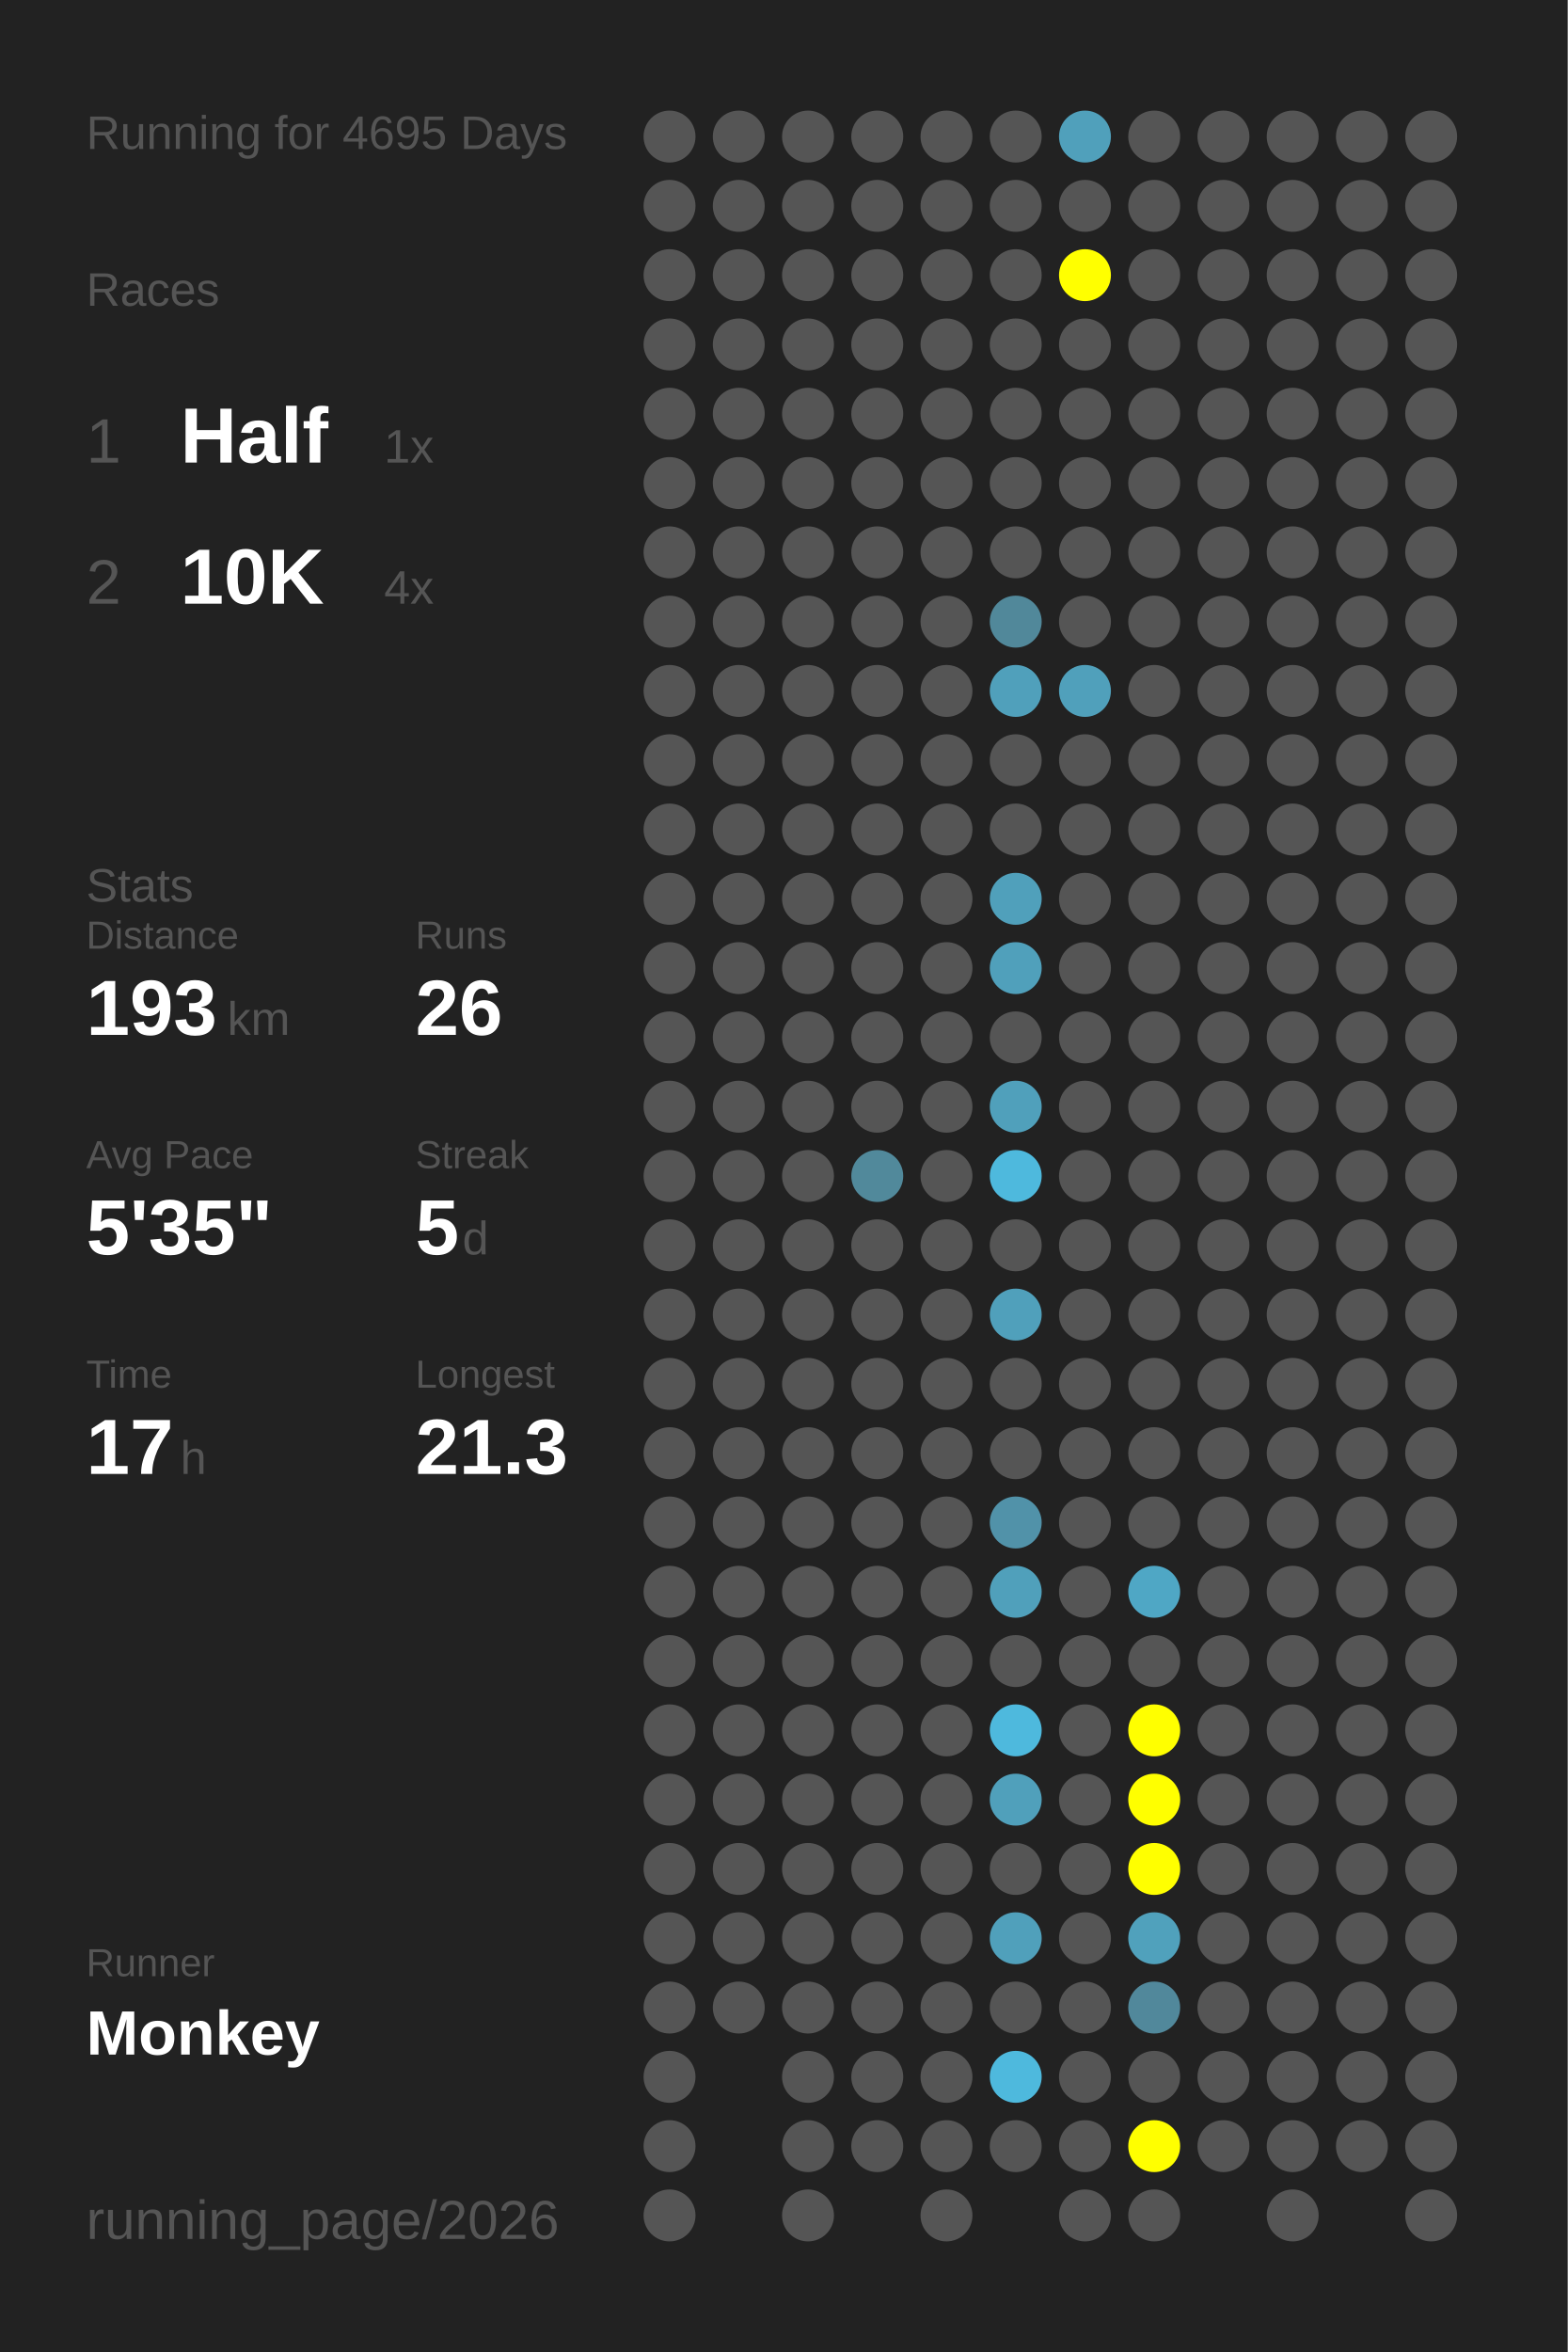
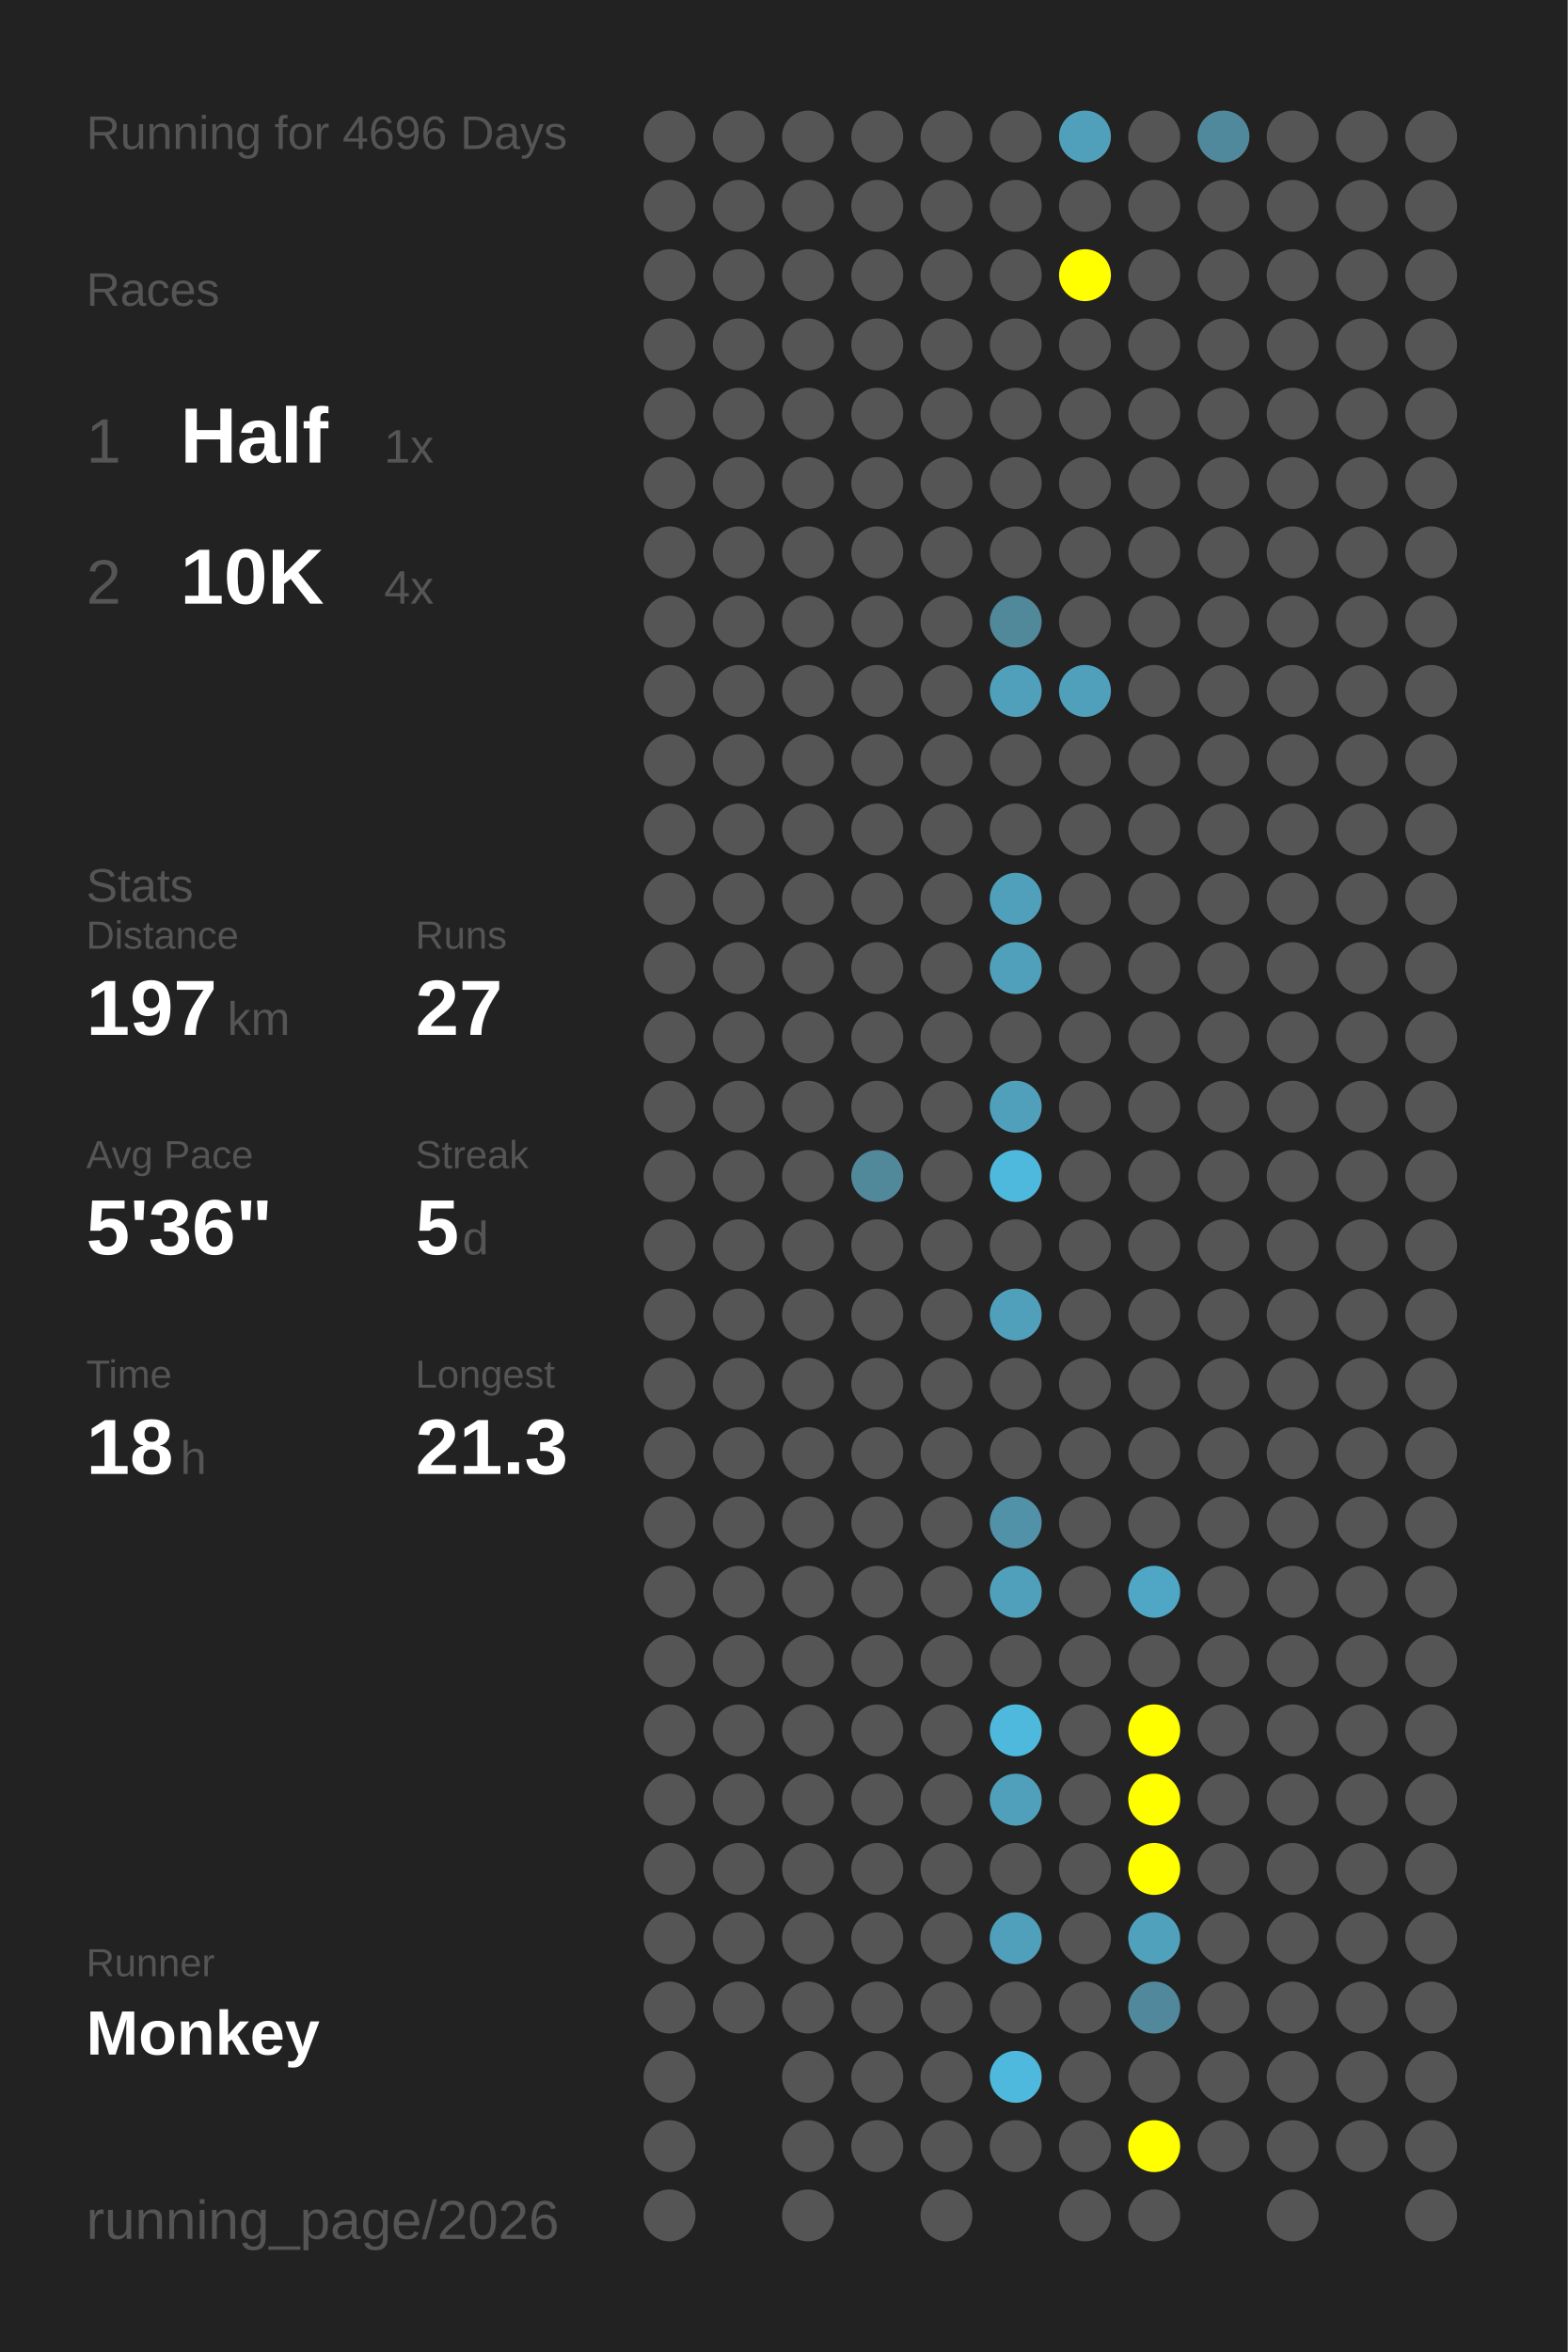
<svg xmlns="http://www.w3.org/2000/svg" baseProfile="full" height="300mm" version="1.1" viewBox="0,0,200,300" width="200mm">
  <defs />
  <rect fill="#222222" height="300" width="200" x="0" y="0" />
-   <text fill="#555555" style="font-size:6px; font-family:Arial;" x="11" y="19">Running for 4695 Days</text>
+   <text fill="#555555" style="font-size:6px; font-family:Arial;" x="11" y="19">Running for 4696 Days</text>
  <text fill="#555555" style="font-size:6px; font-family:Arial;" x="11" y="39">Races</text>
  <text fill="#555555" style="font-size:8px; font-family:Arial;" x="11" y="59">1</text>
  <text fill="#FFFFFF" style="font-size:10px; font-family:Arial; font-weight:bold;" x="23" y="59">Half</text>
  <text fill="#555555" style="font-size:6px; font-family:Arial;" x="49" y="59">1x</text>
  <text fill="#555555" style="font-size:8px; font-family:Arial;" x="11" y="77">2</text>
  <text fill="#FFFFFF" style="font-size:10px; font-family:Arial; font-weight:bold;" x="23" y="77">10K</text>
  <text fill="#555555" style="font-size:6px; font-family:Arial;" x="49" y="77">4x</text>
  <text fill="#555555" style="font-size:6px; font-family:Arial;" x="11" y="115">Stats</text>
  <text fill="#555555" style="font-size:5px; font-family:Arial;" x="11" y="121">Distance</text>
-   <text fill="#FFFFFF" style="font-size:10px; font-family:Arial; font-weight:bold;" x="11" y="132">193</text>
+   <text fill="#FFFFFF" style="font-size:10px; font-family:Arial; font-weight:bold;" x="11" y="132">197</text>
  <text fill="#555555" style="font-size:6px; font-family:Arial;" x="29" y="132">km</text>
  <text fill="#555555" style="font-size:5px; font-family:Arial;" x="53" y="121">Runs</text>
-   <text fill="#FFFFFF" style="font-size:10px; font-family:Arial; font-weight:bold;" x="53" y="132">26</text>
+   <text fill="#FFFFFF" style="font-size:10px; font-family:Arial; font-weight:bold;" x="53" y="132">27</text>
  <text fill="#555555" style="font-size:5px; font-family:Arial;" x="11" y="149">Avg Pace</text>
-   <text fill="#FFFFFF" style="font-size:10px; font-family:Arial; font-weight:bold;" x="11" y="160">5'35"</text>
+   <text fill="#FFFFFF" style="font-size:10px; font-family:Arial; font-weight:bold;" x="11" y="160">5'36"</text>
  <text fill="#555555" style="font-size:5px; font-family:Arial;" x="53" y="149">Streak</text>
  <text fill="#FFFFFF" style="font-size:10px; font-family:Arial; font-weight:bold;" x="53" y="160">5</text>
  <text fill="#555555" style="font-size:6px; font-family:Arial;" x="59" y="160">d</text>
  <text fill="#555555" style="font-size:5px; font-family:Arial;" x="11" y="177">Time</text>
-   <text fill="#FFFFFF" style="font-size:10px; font-family:Arial; font-weight:bold;" x="11" y="188">17</text>
+   <text fill="#FFFFFF" style="font-size:10px; font-family:Arial; font-weight:bold;" x="11" y="188">18</text>
  <text fill="#555555" style="font-size:6px; font-family:Arial;" x="23" y="188">h</text>
  <text fill="#555555" style="font-size:5px; font-family:Arial;" x="53" y="177">Longest</text>
  <text fill="#FFFFFF" style="font-size:10px; font-family:Arial; font-weight:bold;" x="53" y="188">21.3</text>
  <text fill="#555555" style="font-size:5px; font-family:Arial;" x="11" y="252.065">Runner</text>
  <text fill="#FFFFFF" style="font-size:8px; font-family:Arial; font-weight:bold;" x="11" y="262.065">Monkey</text>
  <text fill="#555555" style="font-size:7px; font-family:Arial;" x="11" y="285.581">running_page/2026</text>
  <circle cx="85.417" cy="17.419" fill="#555555" r="3.312" />
  <circle cx="85.417" cy="26.258" fill="#555555" r="3.312" />
  <circle cx="85.417" cy="35.097" fill="#555555" r="3.312" />
  <circle cx="85.417" cy="43.935" fill="#555555" r="3.312" />
  <circle cx="85.417" cy="52.774" fill="#555555" r="3.312" />
  <circle cx="85.417" cy="61.613" fill="#555555" r="3.312" />
  <circle cx="85.417" cy="70.452" fill="#555555" r="3.312" />
  <circle cx="85.417" cy="79.29" fill="#555555" r="3.312" />
  <circle cx="85.417" cy="88.129" fill="#555555" r="3.312" />
  <circle cx="85.417" cy="96.968" fill="#555555" r="3.312" />
  <circle cx="85.417" cy="105.806" fill="#555555" r="3.312" />
  <circle cx="85.417" cy="114.645" fill="#555555" r="3.312" />
  <circle cx="85.417" cy="123.484" fill="#555555" r="3.312" />
  <circle cx="85.417" cy="132.323" fill="#555555" r="3.312" />
  <circle cx="85.417" cy="141.161" fill="#555555" r="3.312" />
  <circle cx="85.417" cy="150" fill="#555555" r="3.312" />
  <circle cx="85.417" cy="158.839" fill="#555555" r="3.312" />
  <circle cx="85.417" cy="167.677" fill="#555555" r="3.312" />
  <circle cx="85.417" cy="176.516" fill="#555555" r="3.312" />
  <circle cx="85.417" cy="185.355" fill="#555555" r="3.312" />
  <circle cx="85.417" cy="194.194" fill="#555555" r="3.312" />
  <circle cx="85.417" cy="203.032" fill="#555555" r="3.312" />
  <circle cx="85.417" cy="211.871" fill="#555555" r="3.312" />
  <circle cx="85.417" cy="220.71" fill="#555555" r="3.312" />
  <circle cx="85.417" cy="229.548" fill="#555555" r="3.312" />
  <circle cx="85.417" cy="238.387" fill="#555555" r="3.312" />
  <circle cx="85.417" cy="247.226" fill="#555555" r="3.312" />
  <circle cx="85.417" cy="256.065" fill="#555555" r="3.312" />
  <circle cx="85.417" cy="264.903" fill="#555555" r="3.312" />
  <circle cx="85.417" cy="273.742" fill="#555555" r="3.312" />
  <circle cx="85.417" cy="282.581" fill="#555555" r="3.312" />
  <circle cx="94.25" cy="17.419" fill="#555555" r="3.312" />
  <circle cx="94.25" cy="26.258" fill="#555555" r="3.312" />
  <circle cx="94.25" cy="35.097" fill="#555555" r="3.312" />
  <circle cx="94.25" cy="43.935" fill="#555555" r="3.312" />
  <circle cx="94.25" cy="52.774" fill="#555555" r="3.312" />
  <circle cx="94.25" cy="61.613" fill="#555555" r="3.312" />
  <circle cx="94.25" cy="70.452" fill="#555555" r="3.312" />
  <circle cx="94.25" cy="79.29" fill="#555555" r="3.312" />
  <circle cx="94.25" cy="88.129" fill="#555555" r="3.312" />
  <circle cx="94.25" cy="96.968" fill="#555555" r="3.312" />
  <circle cx="94.25" cy="105.806" fill="#555555" r="3.312" />
  <circle cx="94.25" cy="114.645" fill="#555555" r="3.312" />
  <circle cx="94.25" cy="123.484" fill="#555555" r="3.312" />
  <circle cx="94.25" cy="132.323" fill="#555555" r="3.312" />
  <circle cx="94.25" cy="141.161" fill="#555555" r="3.312" />
  <circle cx="94.25" cy="150" fill="#555555" r="3.312" />
  <circle cx="94.25" cy="158.839" fill="#555555" r="3.312" />
  <circle cx="94.25" cy="167.677" fill="#555555" r="3.312" />
  <circle cx="94.25" cy="176.516" fill="#555555" r="3.312" />
  <circle cx="94.25" cy="185.355" fill="#555555" r="3.312" />
  <circle cx="94.25" cy="194.194" fill="#555555" r="3.312" />
  <circle cx="94.25" cy="203.032" fill="#555555" r="3.312" />
  <circle cx="94.25" cy="211.871" fill="#555555" r="3.312" />
  <circle cx="94.25" cy="220.71" fill="#555555" r="3.312" />
  <circle cx="94.25" cy="229.548" fill="#555555" r="3.312" />
  <circle cx="94.25" cy="238.387" fill="#555555" r="3.312" />
  <circle cx="94.25" cy="247.226" fill="#555555" r="3.312" />
  <circle cx="94.25" cy="256.065" fill="#555555" r="3.312" />
  <circle cx="103.083" cy="17.419" fill="#555555" r="3.312" />
  <circle cx="103.083" cy="26.258" fill="#555555" r="3.312" />
  <circle cx="103.083" cy="35.097" fill="#555555" r="3.312" />
  <circle cx="103.083" cy="43.935" fill="#555555" r="3.312" />
  <circle cx="103.083" cy="52.774" fill="#555555" r="3.312" />
  <circle cx="103.083" cy="61.613" fill="#555555" r="3.312" />
  <circle cx="103.083" cy="70.452" fill="#555555" r="3.312" />
  <circle cx="103.083" cy="79.29" fill="#555555" r="3.312" />
  <circle cx="103.083" cy="88.129" fill="#555555" r="3.312" />
  <circle cx="103.083" cy="96.968" fill="#555555" r="3.312" />
  <circle cx="103.083" cy="105.806" fill="#555555" r="3.312" />
  <circle cx="103.083" cy="114.645" fill="#555555" r="3.312" />
  <circle cx="103.083" cy="123.484" fill="#555555" r="3.312" />
  <circle cx="103.083" cy="132.323" fill="#555555" r="3.312" />
  <circle cx="103.083" cy="141.161" fill="#555555" r="3.312" />
  <circle cx="103.083" cy="150" fill="#555555" r="3.312" />
  <circle cx="103.083" cy="158.839" fill="#555555" r="3.312" />
  <circle cx="103.083" cy="167.677" fill="#555555" r="3.312" />
  <circle cx="103.083" cy="176.516" fill="#555555" r="3.312" />
  <circle cx="103.083" cy="185.355" fill="#555555" r="3.312" />
  <circle cx="103.083" cy="194.194" fill="#555555" r="3.312" />
  <circle cx="103.083" cy="203.032" fill="#555555" r="3.312" />
  <circle cx="103.083" cy="211.871" fill="#555555" r="3.312" />
  <circle cx="103.083" cy="220.71" fill="#555555" r="3.312" />
  <circle cx="103.083" cy="229.548" fill="#555555" r="3.312" />
  <circle cx="103.083" cy="238.387" fill="#555555" r="3.312" />
  <circle cx="103.083" cy="247.226" fill="#555555" r="3.312" />
  <circle cx="103.083" cy="256.065" fill="#555555" r="3.312" />
  <circle cx="103.083" cy="264.903" fill="#555555" r="3.312" />
  <circle cx="103.083" cy="273.742" fill="#555555" r="3.312" />
  <circle cx="103.083" cy="282.581" fill="#555555" r="3.312" />
  <circle cx="111.917" cy="17.419" fill="#555555" r="3.312" />
  <circle cx="111.917" cy="26.258" fill="#555555" r="3.312" />
  <circle cx="111.917" cy="35.097" fill="#555555" r="3.312" />
  <circle cx="111.917" cy="43.935" fill="#555555" r="3.312" />
  <circle cx="111.917" cy="52.774" fill="#555555" r="3.312" />
  <circle cx="111.917" cy="61.613" fill="#555555" r="3.312" />
  <circle cx="111.917" cy="70.452" fill="#555555" r="3.312" />
  <circle cx="111.917" cy="79.29" fill="#555555" r="3.312" />
  <circle cx="111.917" cy="88.129" fill="#555555" r="3.312" />
  <circle cx="111.917" cy="96.968" fill="#555555" r="3.312" />
  <circle cx="111.917" cy="105.806" fill="#555555" r="3.312" />
  <circle cx="111.917" cy="114.645" fill="#555555" r="3.312" />
  <circle cx="111.917" cy="123.484" fill="#555555" r="3.312" />
  <circle cx="111.917" cy="132.323" fill="#555555" r="3.312" />
  <circle cx="111.917" cy="141.161" fill="#555555" r="3.312" />
  <circle cx="111.917" cy="150" fill="#51899b" r="3.312" />
  <circle cx="111.917" cy="158.839" fill="#555555" r="3.312" />
  <circle cx="111.917" cy="167.677" fill="#555555" r="3.312" />
  <circle cx="111.917" cy="176.516" fill="#555555" r="3.312" />
  <circle cx="111.917" cy="185.355" fill="#555555" r="3.312" />
  <circle cx="111.917" cy="194.194" fill="#555555" r="3.312" />
  <circle cx="111.917" cy="203.032" fill="#555555" r="3.312" />
  <circle cx="111.917" cy="211.871" fill="#555555" r="3.312" />
  <circle cx="111.917" cy="220.71" fill="#555555" r="3.312" />
  <circle cx="111.917" cy="229.548" fill="#555555" r="3.312" />
  <circle cx="111.917" cy="238.387" fill="#555555" r="3.312" />
  <circle cx="111.917" cy="247.226" fill="#555555" r="3.312" />
  <circle cx="111.917" cy="256.065" fill="#555555" r="3.312" />
  <circle cx="111.917" cy="264.903" fill="#555555" r="3.312" />
  <circle cx="111.917" cy="273.742" fill="#555555" r="3.312" />
  <circle cx="120.75" cy="17.419" fill="#555555" r="3.312" />
  <circle cx="120.75" cy="26.258" fill="#555555" r="3.312" />
  <circle cx="120.75" cy="35.097" fill="#555555" r="3.312" />
  <circle cx="120.75" cy="43.935" fill="#555555" r="3.312" />
  <circle cx="120.75" cy="52.774" fill="#555555" r="3.312" />
  <circle cx="120.75" cy="61.613" fill="#555555" r="3.312" />
  <circle cx="120.75" cy="70.452" fill="#555555" r="3.312" />
  <circle cx="120.75" cy="79.29" fill="#555555" r="3.312" />
  <circle cx="120.75" cy="88.129" fill="#555555" r="3.312" />
  <circle cx="120.75" cy="96.968" fill="#555555" r="3.312" />
  <circle cx="120.75" cy="105.806" fill="#555555" r="3.312" />
  <circle cx="120.75" cy="114.645" fill="#555555" r="3.312" />
  <circle cx="120.75" cy="123.484" fill="#555555" r="3.312" />
  <circle cx="120.75" cy="132.323" fill="#555555" r="3.312" />
  <circle cx="120.75" cy="141.161" fill="#555555" r="3.312" />
  <circle cx="120.75" cy="150" fill="#555555" r="3.312" />
  <circle cx="120.75" cy="158.839" fill="#555555" r="3.312" />
  <circle cx="120.75" cy="167.677" fill="#555555" r="3.312" />
  <circle cx="120.75" cy="176.516" fill="#555555" r="3.312" />
  <circle cx="120.75" cy="185.355" fill="#555555" r="3.312" />
  <circle cx="120.75" cy="194.194" fill="#555555" r="3.312" />
  <circle cx="120.75" cy="203.032" fill="#555555" r="3.312" />
  <circle cx="120.75" cy="211.871" fill="#555555" r="3.312" />
  <circle cx="120.75" cy="220.71" fill="#555555" r="3.312" />
  <circle cx="120.75" cy="229.548" fill="#555555" r="3.312" />
  <circle cx="120.75" cy="238.387" fill="#555555" r="3.312" />
  <circle cx="120.75" cy="247.226" fill="#555555" r="3.312" />
  <circle cx="120.75" cy="256.065" fill="#555555" r="3.312" />
  <circle cx="120.75" cy="264.903" fill="#555555" r="3.312" />
  <circle cx="120.75" cy="273.742" fill="#555555" r="3.312" />
  <circle cx="120.75" cy="282.581" fill="#555555" r="3.312" />
  <circle cx="129.583" cy="17.419" fill="#555555" r="3.312" />
  <circle cx="129.583" cy="26.258" fill="#555555" r="3.312" />
  <circle cx="129.583" cy="35.097" fill="#555555" r="3.312" />
  <circle cx="129.583" cy="43.935" fill="#555555" r="3.312" />
  <circle cx="129.583" cy="52.774" fill="#555555" r="3.312" />
  <circle cx="129.583" cy="61.613" fill="#555555" r="3.312" />
  <circle cx="129.583" cy="70.452" fill="#555555" r="3.312" />
  <circle cx="129.583" cy="79.29" fill="#51889a" r="3.312" />
  <circle cx="129.583" cy="88.129" fill="#50a0bb" r="3.312" />
  <circle cx="129.583" cy="96.968" fill="#555555" r="3.312" />
  <circle cx="129.583" cy="105.806" fill="#555555" r="3.312" />
  <circle cx="129.583" cy="114.645" fill="#50a0bb" r="3.312" />
  <circle cx="129.583" cy="123.484" fill="#50a0bb" r="3.312" />
  <circle cx="129.583" cy="132.323" fill="#555555" r="3.312" />
  <circle cx="129.583" cy="141.161" fill="#50a0bb" r="3.312" />
  <circle cx="129.583" cy="150" fill="#4eb9dd" r="3.312" />
  <circle cx="129.583" cy="158.839" fill="#555555" r="3.312" />
  <circle cx="129.583" cy="167.677" fill="#50a0bb" r="3.312" />
  <circle cx="129.583" cy="176.516" fill="#555555" r="3.312" />
  <circle cx="129.583" cy="185.355" fill="#555555" r="3.312" />
  <circle cx="129.583" cy="194.194" fill="#5192a9" r="3.312" />
  <circle cx="129.583" cy="203.032" fill="#50a0bb" r="3.312" />
  <circle cx="129.583" cy="211.871" fill="#555555" r="3.312" />
  <circle cx="129.583" cy="220.71" fill="#4eb9dd" r="3.312" />
  <circle cx="129.583" cy="229.548" fill="#50a0bb" r="3.312" />
  <circle cx="129.583" cy="238.387" fill="#555555" r="3.312" />
  <circle cx="129.583" cy="247.226" fill="#50a0bb" r="3.312" />
  <circle cx="129.583" cy="256.065" fill="#555555" r="3.312" />
  <circle cx="129.583" cy="264.903" fill="#4eb9dd" r="3.312" />
  <circle cx="129.583" cy="273.742" fill="#555555" r="3.312" />
  <circle cx="138.417" cy="17.419" fill="#50a0bb" r="3.312" />
  <circle cx="138.417" cy="26.258" fill="#555555" r="3.312" />
  <circle cx="138.417" cy="35.097" fill="#FFFF00" r="3.312" />
  <circle cx="138.417" cy="43.935" fill="#555555" r="3.312" />
  <circle cx="138.417" cy="52.774" fill="#555555" r="3.312" />
  <circle cx="138.417" cy="61.613" fill="#555555" r="3.312" />
  <circle cx="138.417" cy="70.452" fill="#555555" r="3.312" />
  <circle cx="138.417" cy="79.29" fill="#555555" r="3.312" />
  <circle cx="138.417" cy="88.129" fill="#50a0bb" r="3.312" />
  <circle cx="138.417" cy="96.968" fill="#555555" r="3.312" />
  <circle cx="138.417" cy="105.806" fill="#555555" r="3.312" />
  <circle cx="138.417" cy="114.645" fill="#555555" r="3.312" />
  <circle cx="138.417" cy="123.484" fill="#555555" r="3.312" />
  <circle cx="138.417" cy="132.323" fill="#555555" r="3.312" />
  <circle cx="138.417" cy="141.161" fill="#555555" r="3.312" />
  <circle cx="138.417" cy="150" fill="#555555" r="3.312" />
  <circle cx="138.417" cy="158.839" fill="#555555" r="3.312" />
  <circle cx="138.417" cy="167.677" fill="#555555" r="3.312" />
  <circle cx="138.417" cy="176.516" fill="#555555" r="3.312" />
  <circle cx="138.417" cy="185.355" fill="#555555" r="3.312" />
  <circle cx="138.417" cy="194.194" fill="#555555" r="3.312" />
  <circle cx="138.417" cy="203.032" fill="#555555" r="3.312" />
  <circle cx="138.417" cy="211.871" fill="#555555" r="3.312" />
  <circle cx="138.417" cy="220.71" fill="#555555" r="3.312" />
  <circle cx="138.417" cy="229.548" fill="#555555" r="3.312" />
  <circle cx="138.417" cy="238.387" fill="#555555" r="3.312" />
  <circle cx="138.417" cy="247.226" fill="#555555" r="3.312" />
  <circle cx="138.417" cy="256.065" fill="#555555" r="3.312" />
  <circle cx="138.417" cy="264.903" fill="#555555" r="3.312" />
  <circle cx="138.417" cy="273.742" fill="#555555" r="3.312" />
  <circle cx="138.417" cy="282.581" fill="#555555" r="3.312" />
  <circle cx="147.25" cy="17.419" fill="#555555" r="3.312" />
  <circle cx="147.25" cy="26.258" fill="#555555" r="3.312" />
  <circle cx="147.25" cy="35.097" fill="#555555" r="3.312" />
  <circle cx="147.25" cy="43.935" fill="#555555" r="3.312" />
  <circle cx="147.25" cy="52.774" fill="#555555" r="3.312" />
  <circle cx="147.25" cy="61.613" fill="#555555" r="3.312" />
  <circle cx="147.25" cy="70.452" fill="#555555" r="3.312" />
  <circle cx="147.25" cy="79.29" fill="#555555" r="3.312" />
  <circle cx="147.25" cy="88.129" fill="#555555" r="3.312" />
  <circle cx="147.25" cy="96.968" fill="#555555" r="3.312" />
  <circle cx="147.25" cy="105.806" fill="#555555" r="3.312" />
  <circle cx="147.25" cy="114.645" fill="#555555" r="3.312" />
  <circle cx="147.25" cy="123.484" fill="#555555" r="3.312" />
  <circle cx="147.25" cy="132.323" fill="#555555" r="3.312" />
  <circle cx="147.25" cy="141.161" fill="#555555" r="3.312" />
  <circle cx="147.25" cy="150" fill="#555555" r="3.312" />
  <circle cx="147.25" cy="158.839" fill="#555555" r="3.312" />
  <circle cx="147.25" cy="167.677" fill="#555555" r="3.312" />
  <circle cx="147.25" cy="176.516" fill="#555555" r="3.312" />
  <circle cx="147.25" cy="185.355" fill="#555555" r="3.312" />
  <circle cx="147.25" cy="194.194" fill="#555555" r="3.312" />
  <circle cx="147.25" cy="203.032" fill="#4fa7c5" r="3.312" />
  <circle cx="147.25" cy="211.871" fill="#555555" r="3.312" />
  <circle cx="147.25" cy="220.71" fill="#FFFF00" r="3.312" />
  <circle cx="147.25" cy="229.548" fill="#FFFF00" r="3.312" />
  <circle cx="147.25" cy="238.387" fill="#FFFF00" r="3.312" />
  <circle cx="147.25" cy="247.226" fill="#50a1bc" r="3.312" />
  <circle cx="147.25" cy="256.065" fill="#51889b" r="3.312" />
  <circle cx="147.25" cy="264.903" fill="#555555" r="3.312" />
  <circle cx="147.25" cy="273.742" fill="#FFFF00" r="3.312" />
  <circle cx="147.25" cy="282.581" fill="#555555" r="3.312" />
-   <circle cx="156.083" cy="17.419" fill="#555555" r="3.312" />
+   <circle cx="156.083" cy="17.419" fill="#51899c" r="3.312" />
  <circle cx="156.083" cy="26.258" fill="#555555" r="3.312" />
  <circle cx="156.083" cy="35.097" fill="#555555" r="3.312" />
  <circle cx="156.083" cy="43.935" fill="#555555" r="3.312" />
  <circle cx="156.083" cy="52.774" fill="#555555" r="3.312" />
  <circle cx="156.083" cy="61.613" fill="#555555" r="3.312" />
  <circle cx="156.083" cy="70.452" fill="#555555" r="3.312" />
  <circle cx="156.083" cy="79.29" fill="#555555" r="3.312" />
  <circle cx="156.083" cy="88.129" fill="#555555" r="3.312" />
  <circle cx="156.083" cy="96.968" fill="#555555" r="3.312" />
  <circle cx="156.083" cy="105.806" fill="#555555" r="3.312" />
  <circle cx="156.083" cy="114.645" fill="#555555" r="3.312" />
  <circle cx="156.083" cy="123.484" fill="#555555" r="3.312" />
  <circle cx="156.083" cy="132.323" fill="#555555" r="3.312" />
  <circle cx="156.083" cy="141.161" fill="#555555" r="3.312" />
  <circle cx="156.083" cy="150" fill="#555555" r="3.312" />
  <circle cx="156.083" cy="158.839" fill="#555555" r="3.312" />
  <circle cx="156.083" cy="167.677" fill="#555555" r="3.312" />
  <circle cx="156.083" cy="176.516" fill="#555555" r="3.312" />
  <circle cx="156.083" cy="185.355" fill="#555555" r="3.312" />
  <circle cx="156.083" cy="194.194" fill="#555555" r="3.312" />
  <circle cx="156.083" cy="203.032" fill="#555555" r="3.312" />
  <circle cx="156.083" cy="211.871" fill="#555555" r="3.312" />
  <circle cx="156.083" cy="220.71" fill="#555555" r="3.312" />
  <circle cx="156.083" cy="229.548" fill="#555555" r="3.312" />
  <circle cx="156.083" cy="238.387" fill="#555555" r="3.312" />
  <circle cx="156.083" cy="247.226" fill="#555555" r="3.312" />
  <circle cx="156.083" cy="256.065" fill="#555555" r="3.312" />
  <circle cx="156.083" cy="264.903" fill="#555555" r="3.312" />
  <circle cx="156.083" cy="273.742" fill="#555555" r="3.312" />
  <circle cx="164.917" cy="17.419" fill="#555555" r="3.312" />
  <circle cx="164.917" cy="26.258" fill="#555555" r="3.312" />
  <circle cx="164.917" cy="35.097" fill="#555555" r="3.312" />
  <circle cx="164.917" cy="43.935" fill="#555555" r="3.312" />
  <circle cx="164.917" cy="52.774" fill="#555555" r="3.312" />
  <circle cx="164.917" cy="61.613" fill="#555555" r="3.312" />
  <circle cx="164.917" cy="70.452" fill="#555555" r="3.312" />
  <circle cx="164.917" cy="79.29" fill="#555555" r="3.312" />
  <circle cx="164.917" cy="88.129" fill="#555555" r="3.312" />
  <circle cx="164.917" cy="96.968" fill="#555555" r="3.312" />
  <circle cx="164.917" cy="105.806" fill="#555555" r="3.312" />
  <circle cx="164.917" cy="114.645" fill="#555555" r="3.312" />
  <circle cx="164.917" cy="123.484" fill="#555555" r="3.312" />
  <circle cx="164.917" cy="132.323" fill="#555555" r="3.312" />
  <circle cx="164.917" cy="141.161" fill="#555555" r="3.312" />
  <circle cx="164.917" cy="150" fill="#555555" r="3.312" />
  <circle cx="164.917" cy="158.839" fill="#555555" r="3.312" />
  <circle cx="164.917" cy="167.677" fill="#555555" r="3.312" />
  <circle cx="164.917" cy="176.516" fill="#555555" r="3.312" />
  <circle cx="164.917" cy="185.355" fill="#555555" r="3.312" />
  <circle cx="164.917" cy="194.194" fill="#555555" r="3.312" />
  <circle cx="164.917" cy="203.032" fill="#555555" r="3.312" />
  <circle cx="164.917" cy="211.871" fill="#555555" r="3.312" />
  <circle cx="164.917" cy="220.71" fill="#555555" r="3.312" />
  <circle cx="164.917" cy="229.548" fill="#555555" r="3.312" />
  <circle cx="164.917" cy="238.387" fill="#555555" r="3.312" />
  <circle cx="164.917" cy="247.226" fill="#555555" r="3.312" />
  <circle cx="164.917" cy="256.065" fill="#555555" r="3.312" />
  <circle cx="164.917" cy="264.903" fill="#555555" r="3.312" />
  <circle cx="164.917" cy="273.742" fill="#555555" r="3.312" />
  <circle cx="164.917" cy="282.581" fill="#555555" r="3.312" />
  <circle cx="173.75" cy="17.419" fill="#555555" r="3.312" />
  <circle cx="173.75" cy="26.258" fill="#555555" r="3.312" />
  <circle cx="173.75" cy="35.097" fill="#555555" r="3.312" />
  <circle cx="173.75" cy="43.935" fill="#555555" r="3.312" />
  <circle cx="173.75" cy="52.774" fill="#555555" r="3.312" />
  <circle cx="173.75" cy="61.613" fill="#555555" r="3.312" />
  <circle cx="173.75" cy="70.452" fill="#555555" r="3.312" />
  <circle cx="173.75" cy="79.29" fill="#555555" r="3.312" />
  <circle cx="173.75" cy="88.129" fill="#555555" r="3.312" />
  <circle cx="173.75" cy="96.968" fill="#555555" r="3.312" />
  <circle cx="173.75" cy="105.806" fill="#555555" r="3.312" />
  <circle cx="173.75" cy="114.645" fill="#555555" r="3.312" />
  <circle cx="173.75" cy="123.484" fill="#555555" r="3.312" />
  <circle cx="173.75" cy="132.323" fill="#555555" r="3.312" />
  <circle cx="173.75" cy="141.161" fill="#555555" r="3.312" />
  <circle cx="173.75" cy="150" fill="#555555" r="3.312" />
  <circle cx="173.75" cy="158.839" fill="#555555" r="3.312" />
  <circle cx="173.75" cy="167.677" fill="#555555" r="3.312" />
  <circle cx="173.75" cy="176.516" fill="#555555" r="3.312" />
  <circle cx="173.75" cy="185.355" fill="#555555" r="3.312" />
  <circle cx="173.75" cy="194.194" fill="#555555" r="3.312" />
  <circle cx="173.75" cy="203.032" fill="#555555" r="3.312" />
  <circle cx="173.75" cy="211.871" fill="#555555" r="3.312" />
  <circle cx="173.75" cy="220.71" fill="#555555" r="3.312" />
  <circle cx="173.75" cy="229.548" fill="#555555" r="3.312" />
  <circle cx="173.75" cy="238.387" fill="#555555" r="3.312" />
  <circle cx="173.75" cy="247.226" fill="#555555" r="3.312" />
  <circle cx="173.75" cy="256.065" fill="#555555" r="3.312" />
  <circle cx="173.75" cy="264.903" fill="#555555" r="3.312" />
  <circle cx="173.75" cy="273.742" fill="#555555" r="3.312" />
  <circle cx="182.583" cy="17.419" fill="#555555" r="3.312" />
  <circle cx="182.583" cy="26.258" fill="#555555" r="3.312" />
  <circle cx="182.583" cy="35.097" fill="#555555" r="3.312" />
  <circle cx="182.583" cy="43.935" fill="#555555" r="3.312" />
  <circle cx="182.583" cy="52.774" fill="#555555" r="3.312" />
  <circle cx="182.583" cy="61.613" fill="#555555" r="3.312" />
  <circle cx="182.583" cy="70.452" fill="#555555" r="3.312" />
  <circle cx="182.583" cy="79.29" fill="#555555" r="3.312" />
  <circle cx="182.583" cy="88.129" fill="#555555" r="3.312" />
  <circle cx="182.583" cy="96.968" fill="#555555" r="3.312" />
  <circle cx="182.583" cy="105.806" fill="#555555" r="3.312" />
  <circle cx="182.583" cy="114.645" fill="#555555" r="3.312" />
  <circle cx="182.583" cy="123.484" fill="#555555" r="3.312" />
  <circle cx="182.583" cy="132.323" fill="#555555" r="3.312" />
  <circle cx="182.583" cy="141.161" fill="#555555" r="3.312" />
  <circle cx="182.583" cy="150" fill="#555555" r="3.312" />
  <circle cx="182.583" cy="158.839" fill="#555555" r="3.312" />
  <circle cx="182.583" cy="167.677" fill="#555555" r="3.312" />
  <circle cx="182.583" cy="176.516" fill="#555555" r="3.312" />
  <circle cx="182.583" cy="185.355" fill="#555555" r="3.312" />
  <circle cx="182.583" cy="194.194" fill="#555555" r="3.312" />
  <circle cx="182.583" cy="203.032" fill="#555555" r="3.312" />
  <circle cx="182.583" cy="211.871" fill="#555555" r="3.312" />
  <circle cx="182.583" cy="220.71" fill="#555555" r="3.312" />
  <circle cx="182.583" cy="229.548" fill="#555555" r="3.312" />
  <circle cx="182.583" cy="238.387" fill="#555555" r="3.312" />
  <circle cx="182.583" cy="247.226" fill="#555555" r="3.312" />
  <circle cx="182.583" cy="256.065" fill="#555555" r="3.312" />
  <circle cx="182.583" cy="264.903" fill="#555555" r="3.312" />
  <circle cx="182.583" cy="273.742" fill="#555555" r="3.312" />
  <circle cx="182.583" cy="282.581" fill="#555555" r="3.312" />
</svg>
